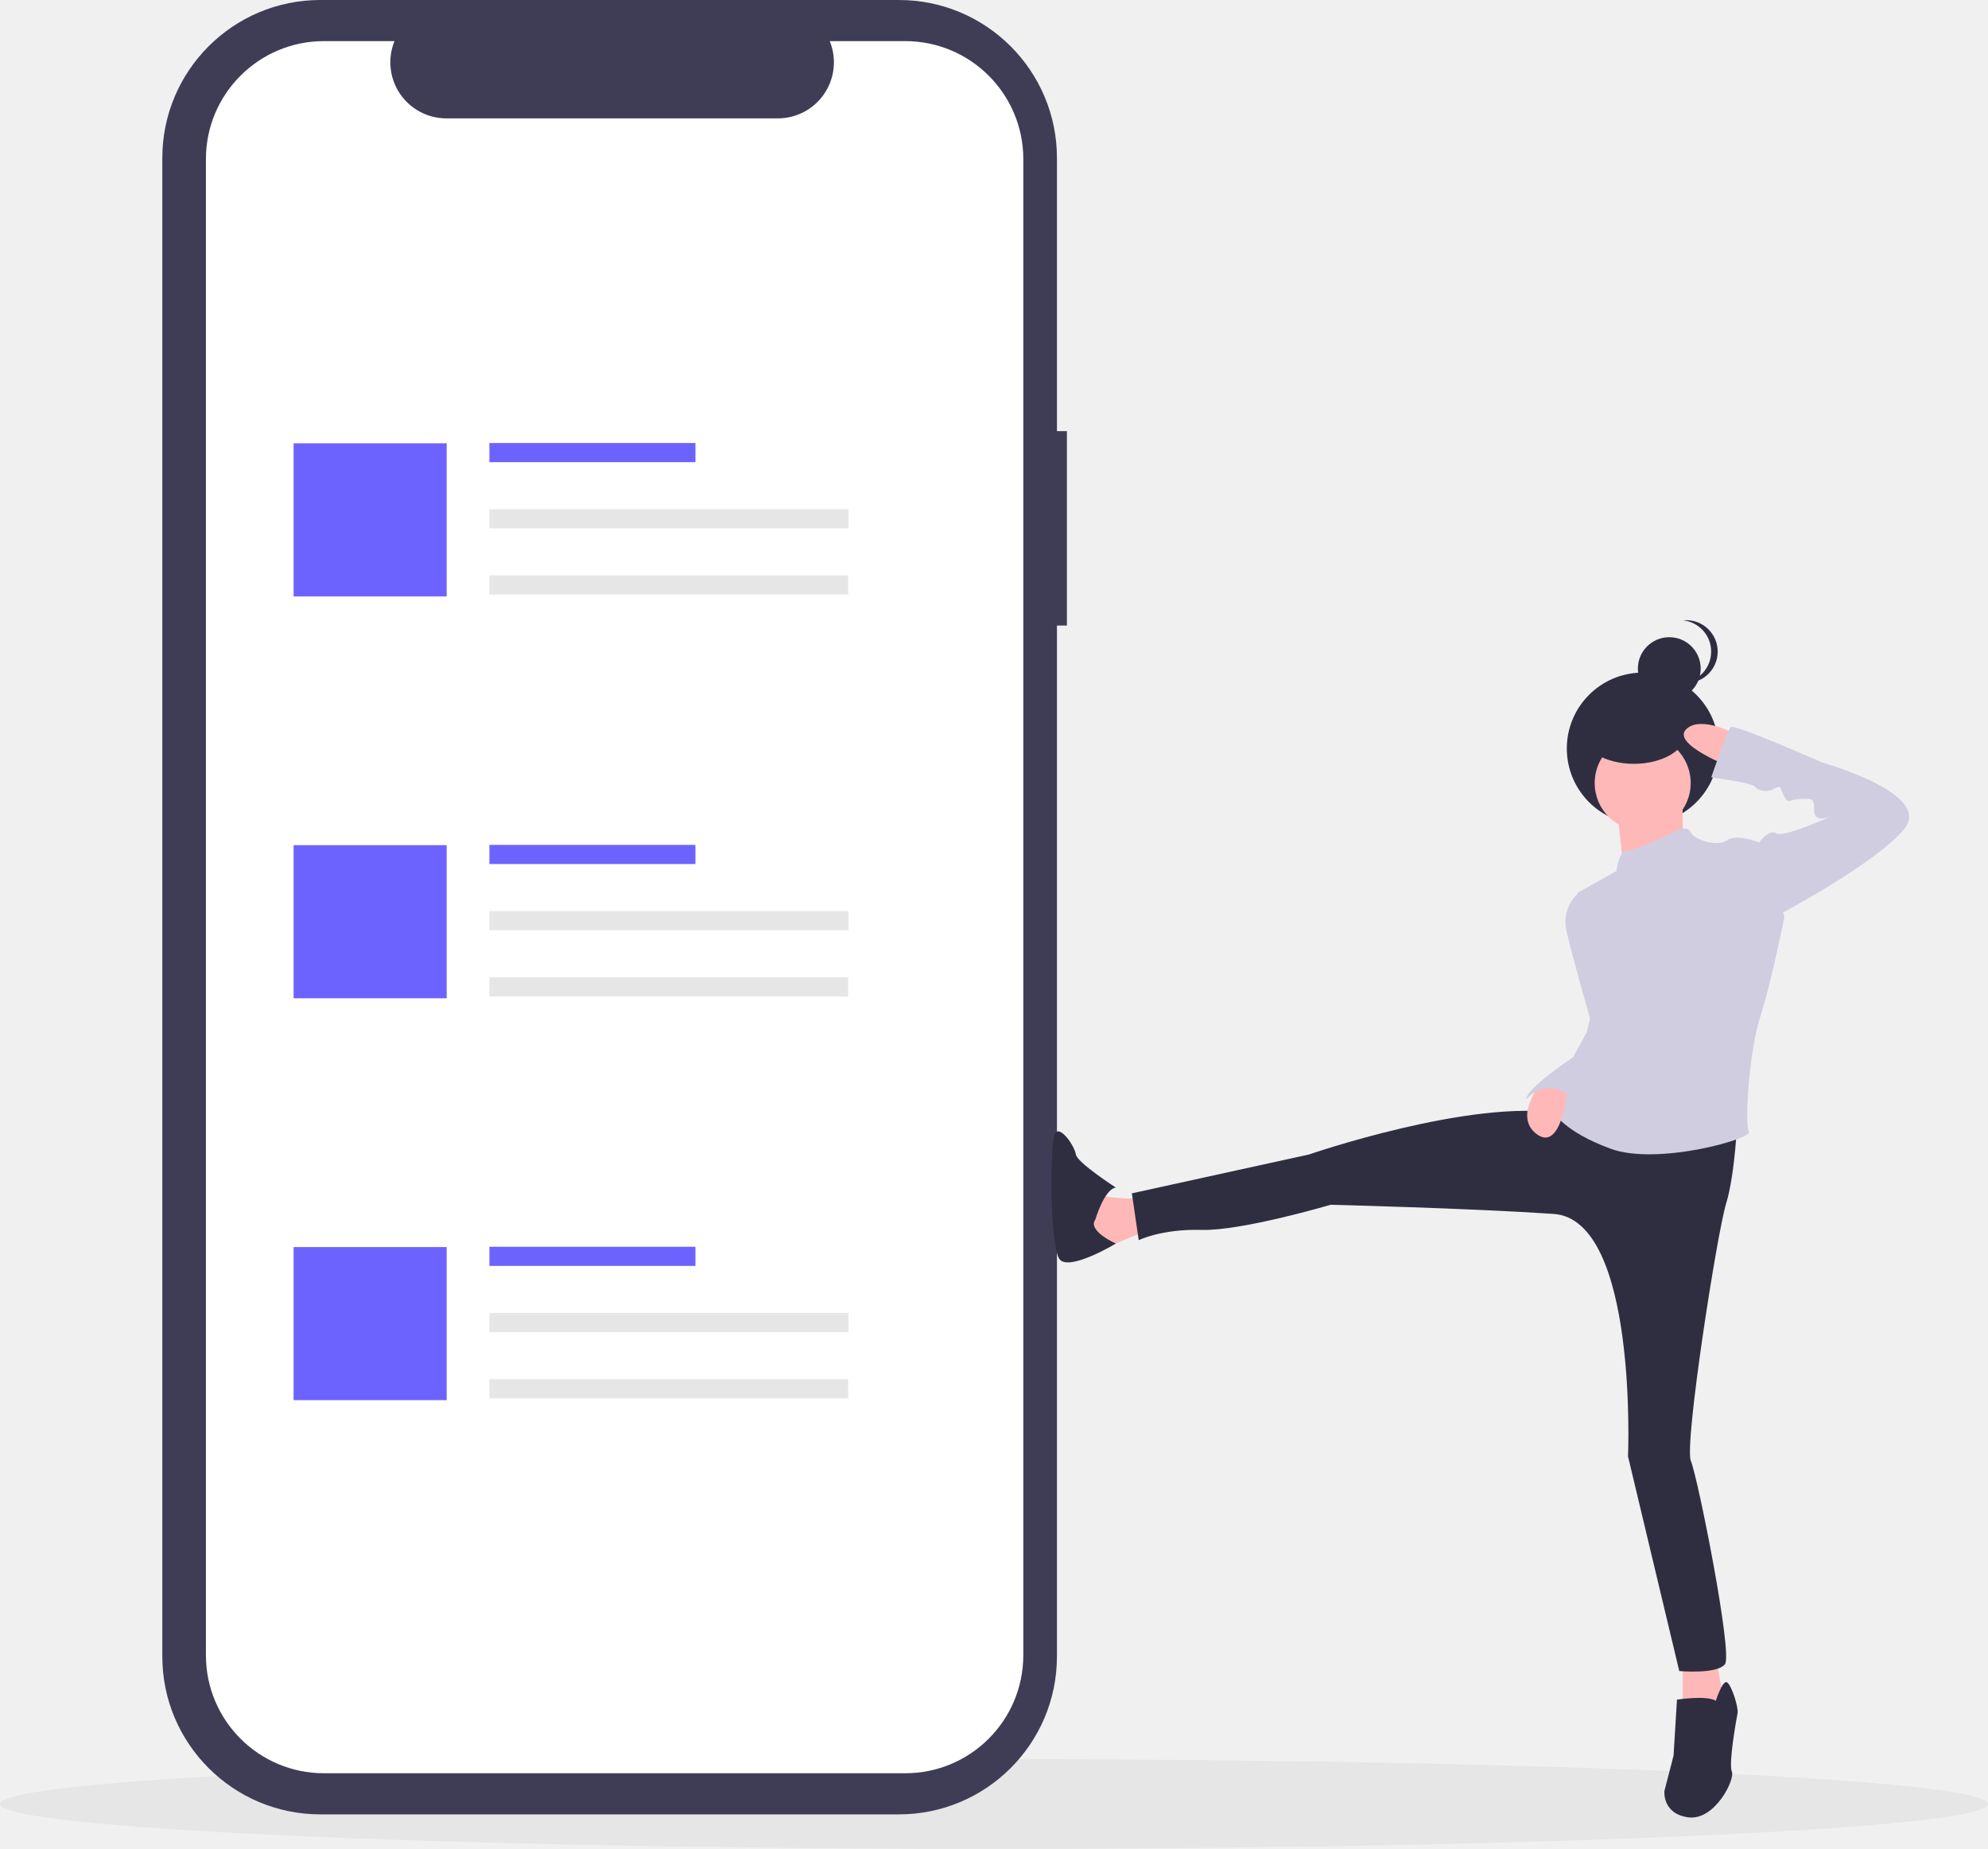
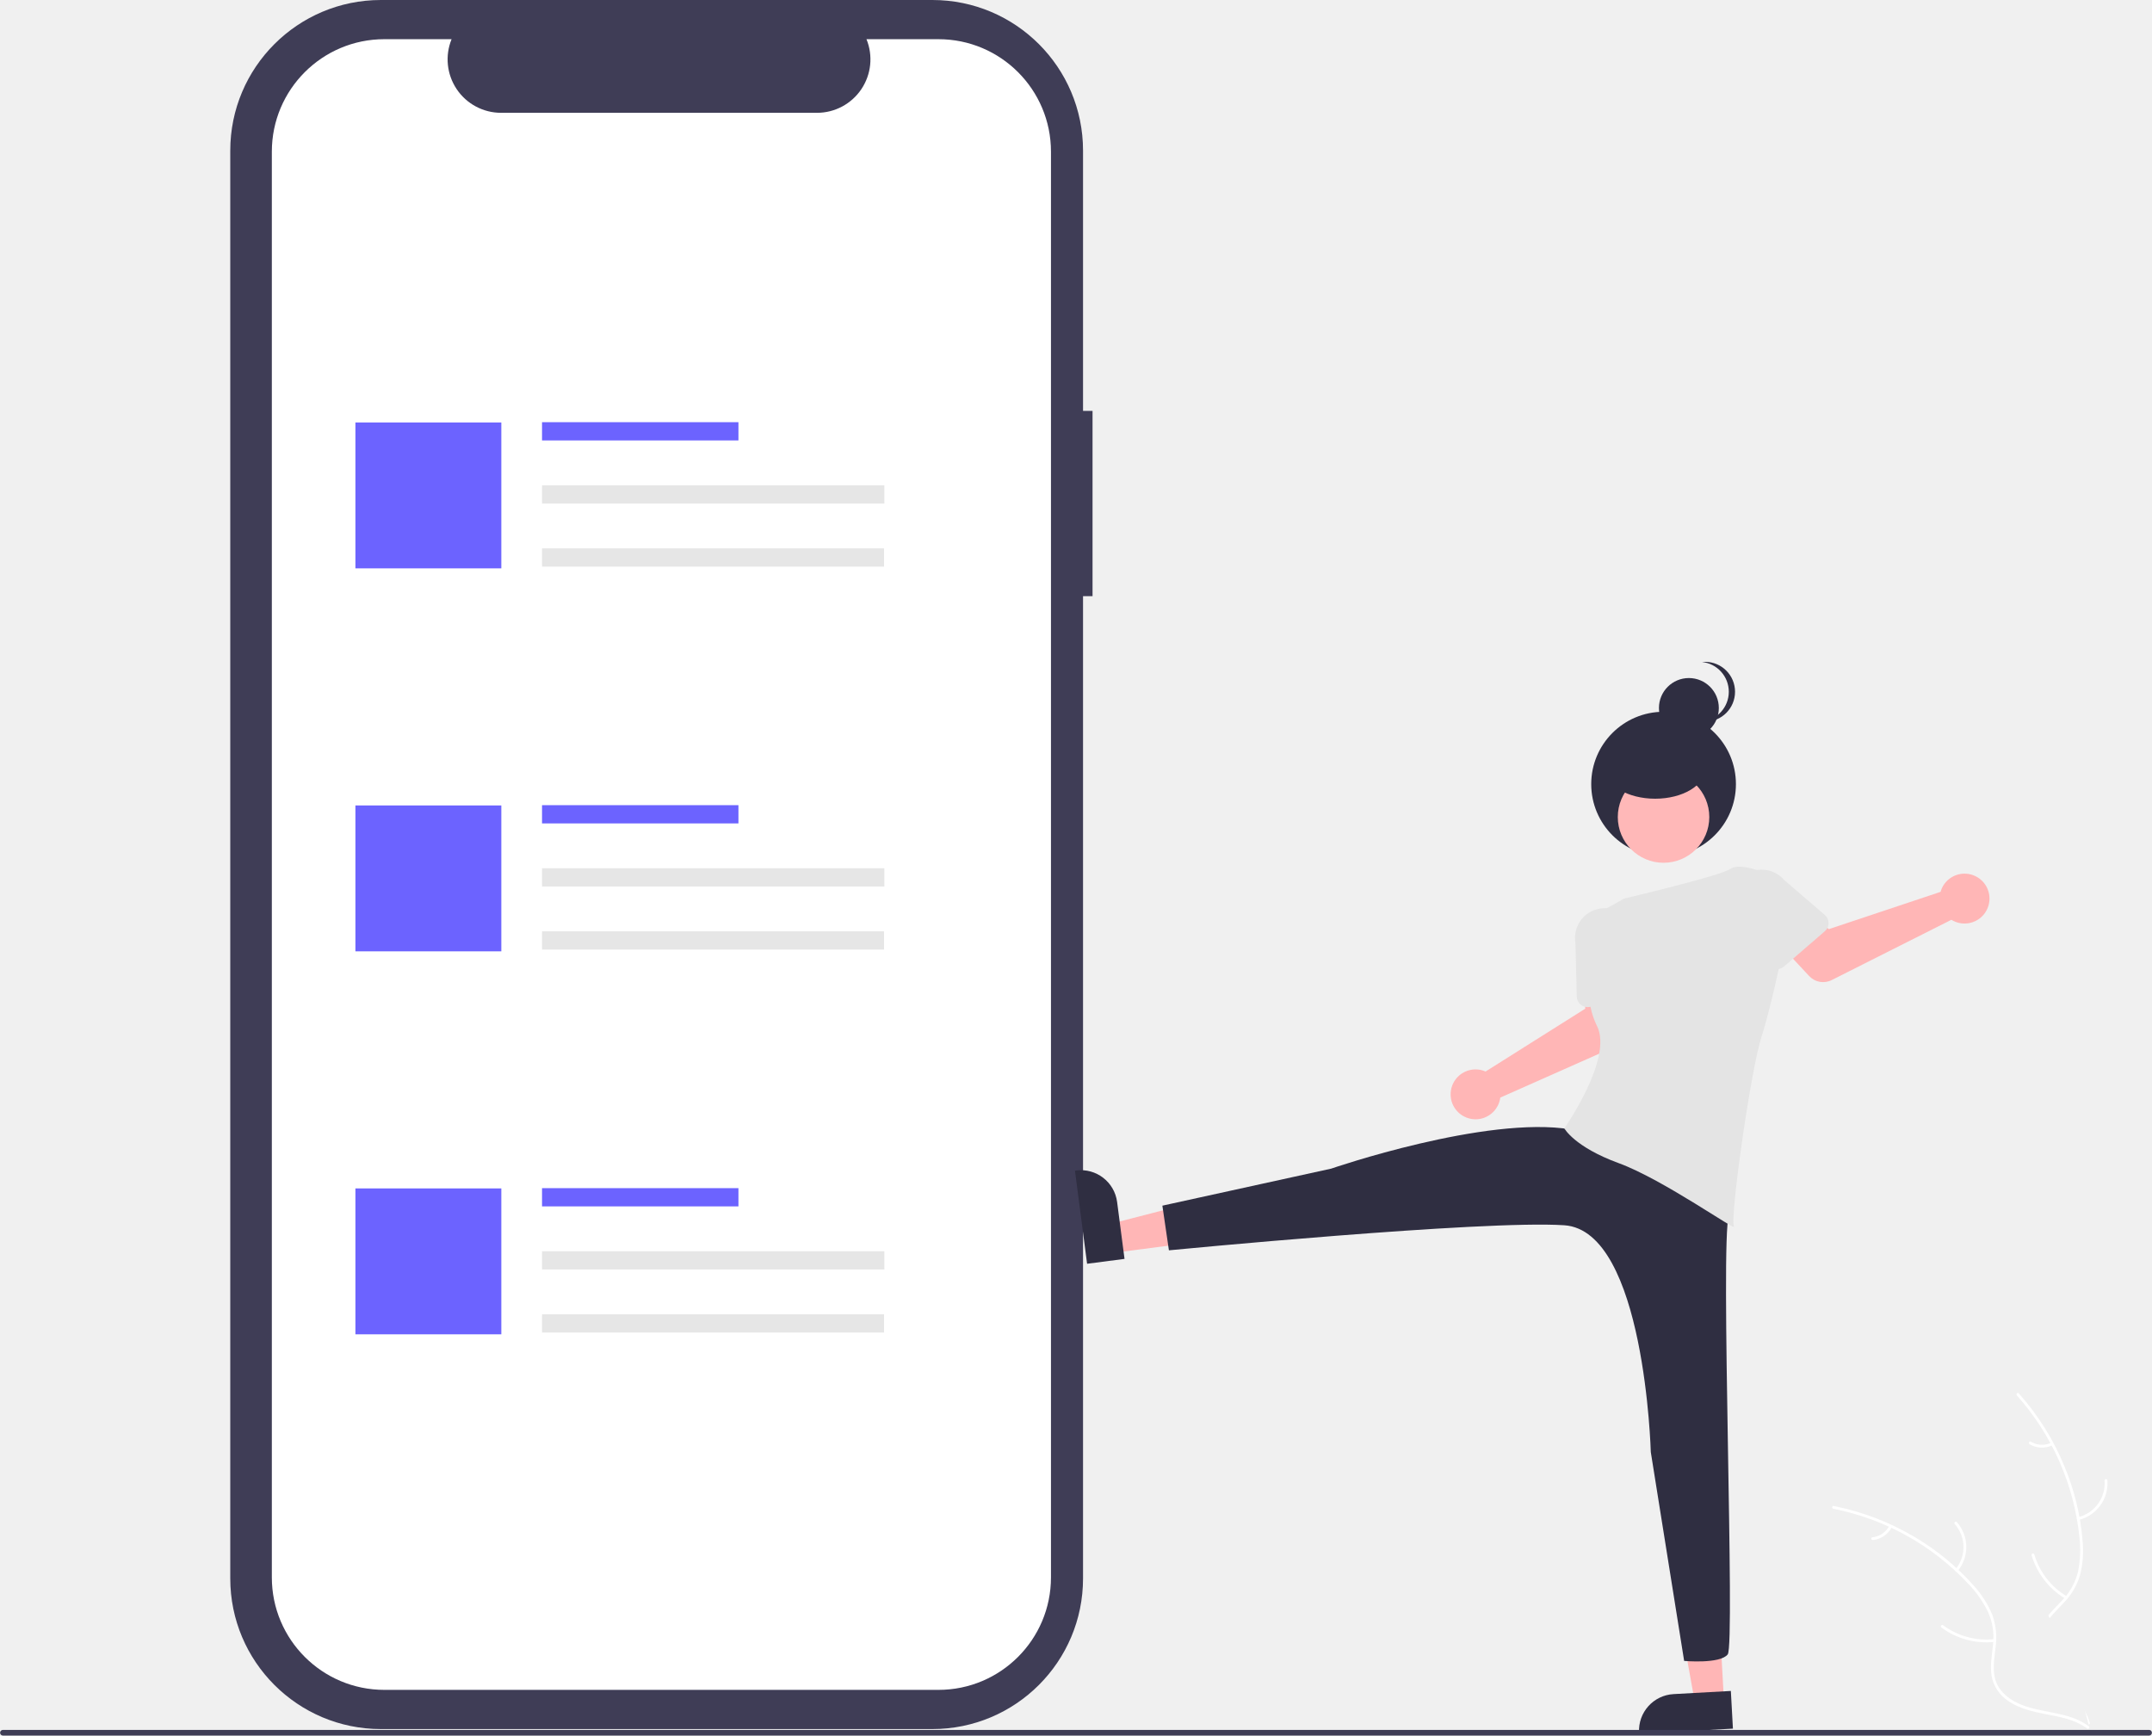
- <svg xmlns="http://www.w3.org/2000/svg" id="bc7646eb-73ea-4804-9afd-b450058851dd" data-name="Layer 1" width="797.496" height="741.617" viewBox="0 0 797.496 741.617">
-   <ellipse cx="398.748" cy="723.617" rx="398.748" ry="18" fill="#e6e6e6" />
-   <path d="M629.252,252.139h-3.999V142.593A63.402,63.402,0,0,0,561.851,79.192H329.765a63.402,63.402,0,0,0-63.402,63.402V743.568a63.402,63.402,0,0,0,63.402,63.402H561.851a63.402,63.402,0,0,0,63.402-63.402V330.115H629.252Z" transform="translate(-201.252 -79.1915)" fill="#3f3d56" />
-   <path d="M564.409,95.686h-30.295A22.495,22.495,0,0,1,513.287,126.677H380.328a22.495,22.495,0,0,1-20.827-30.991H331.205a47.348,47.348,0,0,0-47.348,47.348V743.127a47.348,47.348,0,0,0,47.348,47.348h233.204a47.348,47.348,0,0,0,47.348-47.348V143.034A47.348,47.348,0,0,0,564.409,95.686Z" transform="translate(-201.252 -79.1915)" fill="#fff" />
-   <rect x="196.318" y="177.704" width="82.66" height="7.676" fill="#6c63ff" />
-   <rect x="196.318" y="204.259" width="144.069" height="7.676" fill="#e6e6e6" />
-   <rect x="196.318" y="230.813" width="143.928" height="7.676" fill="#e6e6e6" />
-   <rect x="117.778" y="177.818" width="61.409" height="61.409" fill="#6c63ff" />
-   <rect x="196.318" y="338.904" width="82.66" height="7.676" fill="#6c63ff" />
-   <rect x="196.318" y="365.458" width="144.069" height="7.676" fill="#e6e6e6" />
-   <rect x="196.318" y="392.012" width="143.928" height="7.676" fill="#e6e6e6" />
-   <rect x="117.778" y="339.018" width="61.409" height="61.409" fill="#6c63ff" />
-   <rect x="196.318" y="500.103" width="82.66" height="7.676" fill="#6c63ff" />
-   <rect x="196.318" y="526.657" width="144.069" height="7.676" fill="#e6e6e6" />
-   <rect x="196.318" y="553.212" width="143.928" height="7.676" fill="#e6e6e6" />
-   <rect x="117.778" y="500.217" width="61.409" height="61.409" fill="#6c63ff" />
-   <circle cx="658.987" cy="300.242" r="30.449" fill="#2f2e41" />
-   <path d="M876.271,399.705s-.458,18.796,1.375,19.254S852.433,426.752,852.433,426.752l-2.751-25.672Z" transform="translate(-201.252 -79.1915)" fill="#ffb8b8" />
-   <path d="M662.644,560.155s-20.171,0-20.629-2.292-4.584,18.796-4.584,18.796l8.252,2.751s15.587-6.876,16.962-6.876S662.644,560.155,662.644,560.155Z" transform="translate(-201.252 -79.1915)" fill="#ffb8b8" />
-   <path d="M640.639,568.406s3.667-12.378,8.252-12.836c0,0-15.587-10.085-16.045-13.294s-5.96-11.461-8.252-8.71-2.292,46.301,1.834,50.886,22.463-6.444,22.463-6.444S637.43,572.991,640.639,568.406Z" transform="translate(-201.252 -79.1915)" fill="#2f2e41" />
-   <polygon points="688.314 664.793 691.981 684.505 675.019 687.256 675.019 664.793 688.314 664.793" fill="#ffb8b8" />
-   <path d="M889.566,761.405s2.751-8.71,4.584-7.335,4.584,10.085,4.126,12.378-3.667,20.171-2.292,23.38-6.876,19.712-17.42,18.337-9.627-10.544-9.627-10.544l3.667-14.211,1.375-22.463S885.898,759.113,889.566,761.405Z" transform="translate(-201.252 -79.1915)" fill="#2f2e41" />
-   <circle cx="669.639" cy="268.194" r="12.6" fill="#2f2e41" />
-   <path d="M887.691,340.56a12.601,12.601,0,0,0-11.287-12.532,12.739,12.739,0,0,1,1.312-.068,12.6,12.6,0,0,1,0,25.2,12.742,12.742,0,0,1-1.312-.068A12.601,12.601,0,0,0,887.691,340.56Z" transform="translate(-201.252 -79.1915)" fill="#2f2e41" />
-   <circle cx="658.974" cy="314.095" r="19.254" fill="#ffb8b8" />
-   <path d="M898.276,527.148s-.917,22.921-4.584,34.841-16.889,96.804-14.139,103.222,16.889,77.399,13.68,81.524-18.337,2.751-18.337,2.751l-20.557-86.109s4.053-94.971-29.87-97.263-89.394-3.667-89.394-3.667-35.757,10.544-51.802,10.085-25.214,4.126-25.214,4.126l-2.751-18.796,71.056-15.587s65.097-22.463,100.854-16.503S898.276,527.148,898.276,527.148Z" transform="translate(-201.252 -79.1915)" fill="#2f2e41" />
-   <path d="M872.604,412.999s5.501-3.209,6.876,0,11.002,5.96,14.67,3.209,12.836.917,12.836.917l10.085,29.798s-5.043,25.672-9.627,39.883-6.418,43.551-4.584,46.301-36.674,13.753-55.47,6.876-22.921-14.67-22.921-14.67,20.629-29.339,13.753-43.092-1.375-29.339-1.375-29.339l-2.751-15.587,15.587-8.71s.917-8.252,4.584-8.252S872.604,412.999,872.604,412.999Z" transform="translate(-201.252 -79.1915)" fill="#d0cde1" />
-   <path d="M840.972,437.754h-6.876a15.39,15.39,0,0,0-4.584,14.211c1.834,8.71,10.104,37.587,10.104,37.587l6.858-17.874Z" transform="translate(-201.252 -79.1915)" fill="#d0cde1" />
-   <path d="M821.226,511.375s-13.719,14.856-3.634,22.649S830.163,516.145,830.163,516.145Z" transform="translate(-201.252 -79.1915)" fill="#ffb8b8" />
-   <path d="M840.972,480.388l-3.209,12.836-5.501,10.085s-18.796,12.378-18.796,16.962c0,0,8.252-10.544,18.796,0l9.398-22.692Z" transform="translate(-201.252 -79.1915)" fill="#d0cde1" />
-   <ellipse cx="655.445" cy="293.786" rx="21" ry="12.6" fill="#2f2e41" />
-   <path d="M898.276,374.033s-14.67-8.252-20.629-2.292,17.879,15.128,17.879,15.128Z" transform="translate(-201.252 -79.1915)" fill="#ffb8b8" />
-   <path d="M903.777,419.417l3.209-2.292s3.667-5.501,6.876-3.667,22.005-6.876,22.005-6.876-6.876,3.209-6.876-2.292-.917-4.584-5.501-4.584-4.584,2.292-6.418-.917-.917-5.043-4.126-3.209-6.876.458-7.793-.917-17.42-3.667-17.42-3.667,6.418-18.796,7.793-20.171S932.199,385.035,932.199,385.035s44.468,12.378,33.007,26.589-52.719,35.757-52.719,35.757Z" transform="translate(-201.252 -79.1915)" fill="#d0cde1" />
+ <svg xmlns="http://www.w3.org/2000/svg" id="ab417dfc-6aee-4864-9cf8-52df03cfbca4" data-name="Layer 1" width="905.675" height="730.519" viewBox="0 0 905.675 730.519">
+   <path d="M1041.519,733.238c-3.318-26.678-19.851-52.964-45.294-61.646a123.863,123.863,0,0,1-.006,85.04c-3.91,10.575-9.359,21.93-5.682,32.589,2.288,6.632,7.886,11.706,14.142,14.878,6.257,3.173,13.202,4.685,20.059,6.167l1.35,1.116C1036.974,786.802,1044.837,759.916,1041.519,733.238Z" transform="translate(-147.1623 -84.74059)" fill="#f0f0f0" />
+   <path d="M995.973,672.097a105.87,105.87,0,0,1,26.319,59.583,45.591,45.591,0,0,1-.519,14.275,26.148,26.148,0,0,1-6.503,12.128c-2.931,3.221-6.303,6.175-8.4,10.052a16.011,16.011,0,0,0-.782,13.071c1.852,5.311,5.501,9.64,9.218,13.749,4.126,4.563,8.484,9.236,10.238,15.285.213.733,1.337.36,1.125-.371-3.051-10.524-13.268-16.502-18.14-25.981-2.273-4.423-3.228-9.558-1.096-14.227,1.864-4.083,5.338-7.133,8.334-10.368a27.903,27.903,0,0,0,6.801-11.622A42.148,42.148,0,0,0,1023.633,733.47a102.712,102.712,0,0,0-7.502-31.213,107.747,107.747,0,0,0-19.374-31.048c-.507-.567-1.287.325-.784.889Z" transform="translate(-147.1623 -84.74059)" fill="#fff" />
+   <path d="M1021.973,724.51a15.884,15.884,0,0,0,12.091-16.639c-.06-.76-1.244-.702-1.184.059a14.708,14.708,0,0,1-11.279,15.455c-.742.176-.366,1.3.371,1.125Z" transform="translate(-147.1623 -84.74059)" fill="#fff" />
+   <path d="M1016.971,756.646a30.615,30.615,0,0,1-13.671-17.632c-.215-.732-1.34-.36-1.125.371a31.844,31.844,0,0,0,14.264,18.319c.657.39,1.186-.671.533-1.058Z" transform="translate(-147.1623 -84.74059)" fill="#fff" />
+   <path d="M1010.391,692a8.991,8.991,0,0,1-8.52-.433c-.652-.398-1.18.663-.533,1.058a10.075,10.075,0,0,0,9.425.499.612.612,0,0,0,.377-.748.595.595,0,0,0-.748-.377Z" transform="translate(-147.1623 -84.74059)" fill="#fff" />
+   <path d="M918.672,719.243c.4.26.8.52,1.2.79a118.408,118.408,0,0,1,15.14,11.82c.37.33.74.67,1.1,1.01a124.827,124.827,0,0,1,27.11,37.11,121.222,121.222,0,0,1,6.64,17.18c2.45,8.13,4.46,17.14,9.31,23.79a20.795,20.795,0,0,0,1.62,2h43.83c.1-.05.2-.09.3-.14l1.75.08c-.07-.31-.15-.63-.22-.94-.04-.18-.09-.36-.13-.54-.03-.12-.06-.24-.08-.35-.01-.04-.02-.08-.03-.11-.02-.11-.05-.21-.07-.31q-.66-2.685-1.36-5.37c0-.01,0-.01-.01-.02-3.59-13.63-8.35-27.08-15-39.38-.2-.37-.4-.75-.62-1.12a115.674,115.674,0,0,0-10.39-15.76,102.26,102.26,0,0,0-6.81-7.79,85.037,85.037,0,0,0-21.28-15.94c-15.72-8.3-33.92-11.48-50.72-6.41C919.522,718.973,919.101,719.103,918.672,719.243Z" transform="translate(-147.1623 -84.74059)" fill="#f0f0f0" />
+   <path d="M918.77,719.799a105.87,105.87,0,0,1,56.888,31.728,45.591,45.591,0,0,1,8.181,11.71,26.148,26.148,0,0,1,2.109,13.599c-.401,4.336-1.314,8.725-.655,13.084a16.011,16.011,0,0,0,7.245,10.907c4.676,3.126,10.197,4.385,15.638,5.429,6.042,1.159,12.335,2.267,17.377,6.04.611.457,1.285-.517.675-.974-8.773-6.566-20.529-5.188-30.126-9.823-4.478-2.163-8.332-5.688-9.441-10.699-.97-4.382-.033-8.909.412-13.296a27.902,27.902,0,0,0-1.567-13.374,42.148,42.148,0,0,0-7.7-11.981,102.713,102.713,0,0,0-24.782-20.406,107.747,107.747,0,0,0-34.163-13.126c-.746-.148-.832,1.035-.091,1.182Z" transform="translate(-147.1623 -84.74059)" fill="#fff" />
+   <path d="M971.086,745.994a15.884,15.884,0,0,0-.364-20.565c-.506-.57-1.416.189-.91.76a14.708,14.708,0,0,1,.299,19.13c-.486.587.491,1.259.974.675Z" transform="translate(-147.1623 -84.74059)" fill="#fff" />
+   <path d="M986.441,774.665a30.615,30.615,0,0,1-21.531-5.847c-.613-.455-1.286.519-.675.974a31.844,31.844,0,0,0,22.418,6.039c.759-.084.543-1.25-.212-1.166Z" transform="translate(-147.1623 -84.74059)" fill="#fff" />
+   <path d="M942.266,727.01a8.991,8.991,0,0,1-7.064,4.785c-.76.075-.543,1.24.212,1.166a10.075,10.075,0,0,0,7.826-5.276.612.612,0,0,0-.15-.824.595.595,0,0,0-.824.15Z" transform="translate(-147.1623 -84.74059)" fill="#fff" />
+   <path d="M606.961,257.688h-3.999V148.143a63.402,63.402,0,0,0-63.402-63.402H307.473a63.402,63.402,0,0,0-63.402,63.402V749.117a63.402,63.402,0,0,0,63.402,63.402H539.56a63.402,63.402,0,0,0,63.402-63.402V335.664h3.999Z" transform="translate(-147.1623 -84.74059)" fill="#3f3d56" />
+   <path d="M542.118,101.236h-30.295A22.495,22.495,0,0,1,490.996,132.226H358.037a22.495,22.495,0,0,1-20.827-30.991H308.914A47.348,47.348,0,0,0,261.566,148.583v600.093a47.348,47.348,0,0,0,47.348,47.348H542.118A47.348,47.348,0,0,0,589.466,748.676h0V148.583A47.348,47.348,0,0,0,542.118,101.236Z" transform="translate(-147.1623 -84.74059)" fill="#fff" />
+   <rect x="228.116" y="177.704" width="82.66" height="7.676" fill="#6c63ff" />
+   <rect x="228.116" y="204.259" width="144.069" height="7.676" fill="#e6e6e6" />
+   <rect x="228.116" y="230.813" width="143.928" height="7.676" fill="#e6e6e6" />
+   <rect x="149.576" y="177.818" width="61.409" height="61.409" fill="#6c63ff" />
+   <rect x="228.116" y="338.904" width="82.66" height="7.676" fill="#6c63ff" />
+   <rect x="228.116" y="365.458" width="144.069" height="7.676" fill="#e6e6e6" />
+   <rect x="228.116" y="392.012" width="143.928" height="7.676" fill="#e6e6e6" />
+   <rect x="149.576" y="339.018" width="61.409" height="61.409" fill="#6c63ff" />
+   <rect x="228.116" y="500.103" width="82.66" height="7.676" fill="#6c63ff" />
+   <rect x="228.116" y="526.657" width="144.069" height="7.676" fill="#e6e6e6" />
+   <rect x="228.116" y="553.212" width="143.928" height="7.676" fill="#e6e6e6" />
+   <rect x="149.576" y="500.217" width="61.409" height="61.409" fill="#6c63ff" />
+   <polygon points="725.531 715.905 713.29 716.579 704.864 669.683 722.931 668.689 725.531 715.905" fill="#ffb6b6" />
+   <path d="M876.469,812.339l-39.471,2.174-.028-.499A15.387,15.387,0,0,1,851.487,797.804l.001-0,24.108-1.327Z" transform="translate(-147.1623 -84.74059)" fill="#2f2e41" />
+   <polygon points="468.885 527.295 467.301 515.138 513.439 503.242 515.777 521.184 468.885 527.295" fill="#ffb6b6" />
+   <path d="M604.668,616.672l-5.108-39.199.496-.065a15.387,15.387,0,0,1,17.246,13.269l0.0.001,3.12,23.942Z" transform="translate(-147.1623 -84.74059)" fill="#2f2e41" />
+   <path d="M770.801,535.202a10.526,10.526,0,0,1,1.562.553l41.954-26.445-.449-12.04L831.95,494.219l2.865,21.237a8,8,0,0,1-4.683,8.382L778.563,546.728a10.497,10.497,0,1,1-7.763-11.525Z" transform="translate(-147.1623 -84.74059)" fill="#ffb6b6" />
+   <path d="M812.401,507.633a4.495,4.495,0,0,1-1.645-3.367l-.559-22.579a12.497,12.497,0,0,1,24.613-4.352l7.109,21.515A4.5,4.5,0,0,1,838.417,504.696l-22.392,3.891A4.495,4.495,0,0,1,812.401,507.633Z" transform="translate(-147.1623 -84.74059)" fill="#e4e4e4" />
+   <circle cx="700.12" cy="330.043" r="30.449" fill="#2f2e41" />
+   <circle cx="710.772" cy="297.995" r="12.6" fill="#2f2e41" />
+   <path d="M874.734,375.911a12.601,12.601,0,0,0-11.287-12.532,12.73,12.73,0,0,1,1.312-.068,12.6,12.6,0,0,1,0,25.2,12.749,12.749,0,0,1-1.312-.068A12.601,12.601,0,0,0,874.734,375.911Z" transform="translate(-147.1623 -84.74059)" fill="#2f2e41" />
+   <circle cx="700.107" cy="343.896" r="19.254" fill="#ffb8b8" />
+   <path d="M879.319,561.498s-.917,22.921-4.584,34.841,2.751,180.621-.458,184.747-18.337,2.751-18.337,2.751l-14.034-87.893s-2.47-93.186-36.394-95.478-166.409,10.544-166.409,10.544l-2.751-18.796,71.056-15.587s65.097-22.463,100.854-16.503S879.319,561.498,879.319,561.498Z" transform="translate(-147.1623 -84.74059)" fill="#2f2e41" />
+   <path d="M875.193,450.558c3.667-2.751,12.836.917,12.836.917l10.085,29.798s-5.043,25.672-9.627,39.883-13.416,77.036-11.582,79.787-29.677-19.732-48.472-26.609-22.921-14.67-22.921-14.67,20.629-29.339,13.753-43.092-1.375-29.339-1.375-29.339l-2.751-15.587,15.587-8.71S871.526,453.309,875.193,450.558Z" transform="translate(-147.1623 -84.74059)" fill="#e4e4e4" />
+   <ellipse cx="696.578" cy="323.587" rx="21" ry="12.6" fill="#2f2e41" />
+   <path d="M964.414,458.576a10.527,10.527,0,0,0-.562,1.559L916.808,475.832,907.779,467.855l-13.819,12.053,14.612,15.674a8,8,0,0,0,9.451,1.689l50.387-25.387a10.497,10.497,0,1,0-3.996-13.309Z" transform="translate(-147.1623 -84.74059)" fill="#ffb6b6" />
+   <path d="M915.166,476.695l-17.2,14.856a4.5,4.5,0,0,1-6.741-.995l-12.138-19.133a12.497,12.497,0,0,1,18.964-16.282l17.112,14.74a4.5,4.5,0,0,1,.004,6.814Z" transform="translate(-147.1623 -84.74059)" fill="#e4e4e4" />
+   <path d="M1051.647,815.259H148.353a1.191,1.191,0,0,1,0-2.381h903.294a1.191,1.191,0,0,1,0,2.381Z" transform="translate(-147.1623 -84.74059)" fill="#3f3d56" />
</svg>
